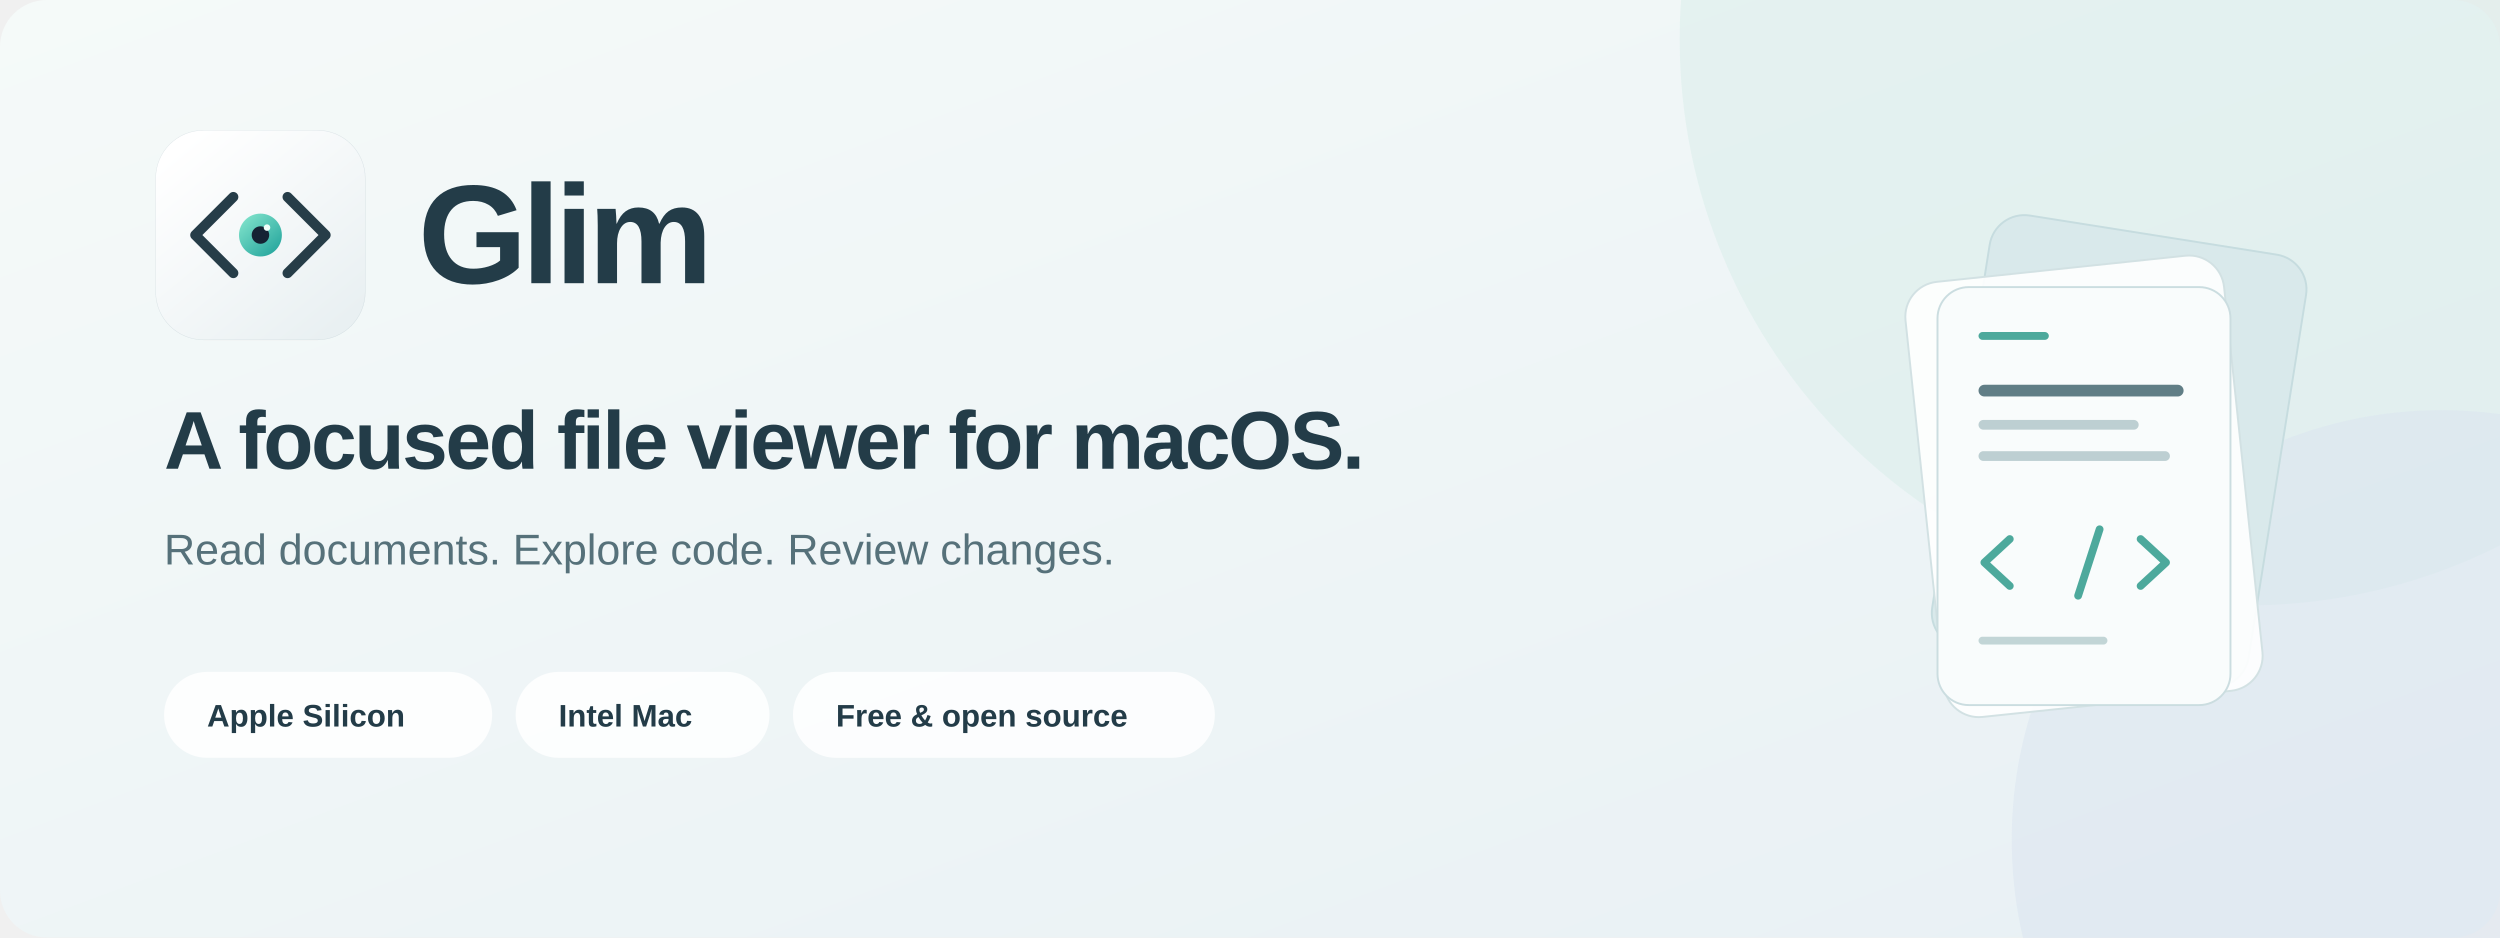
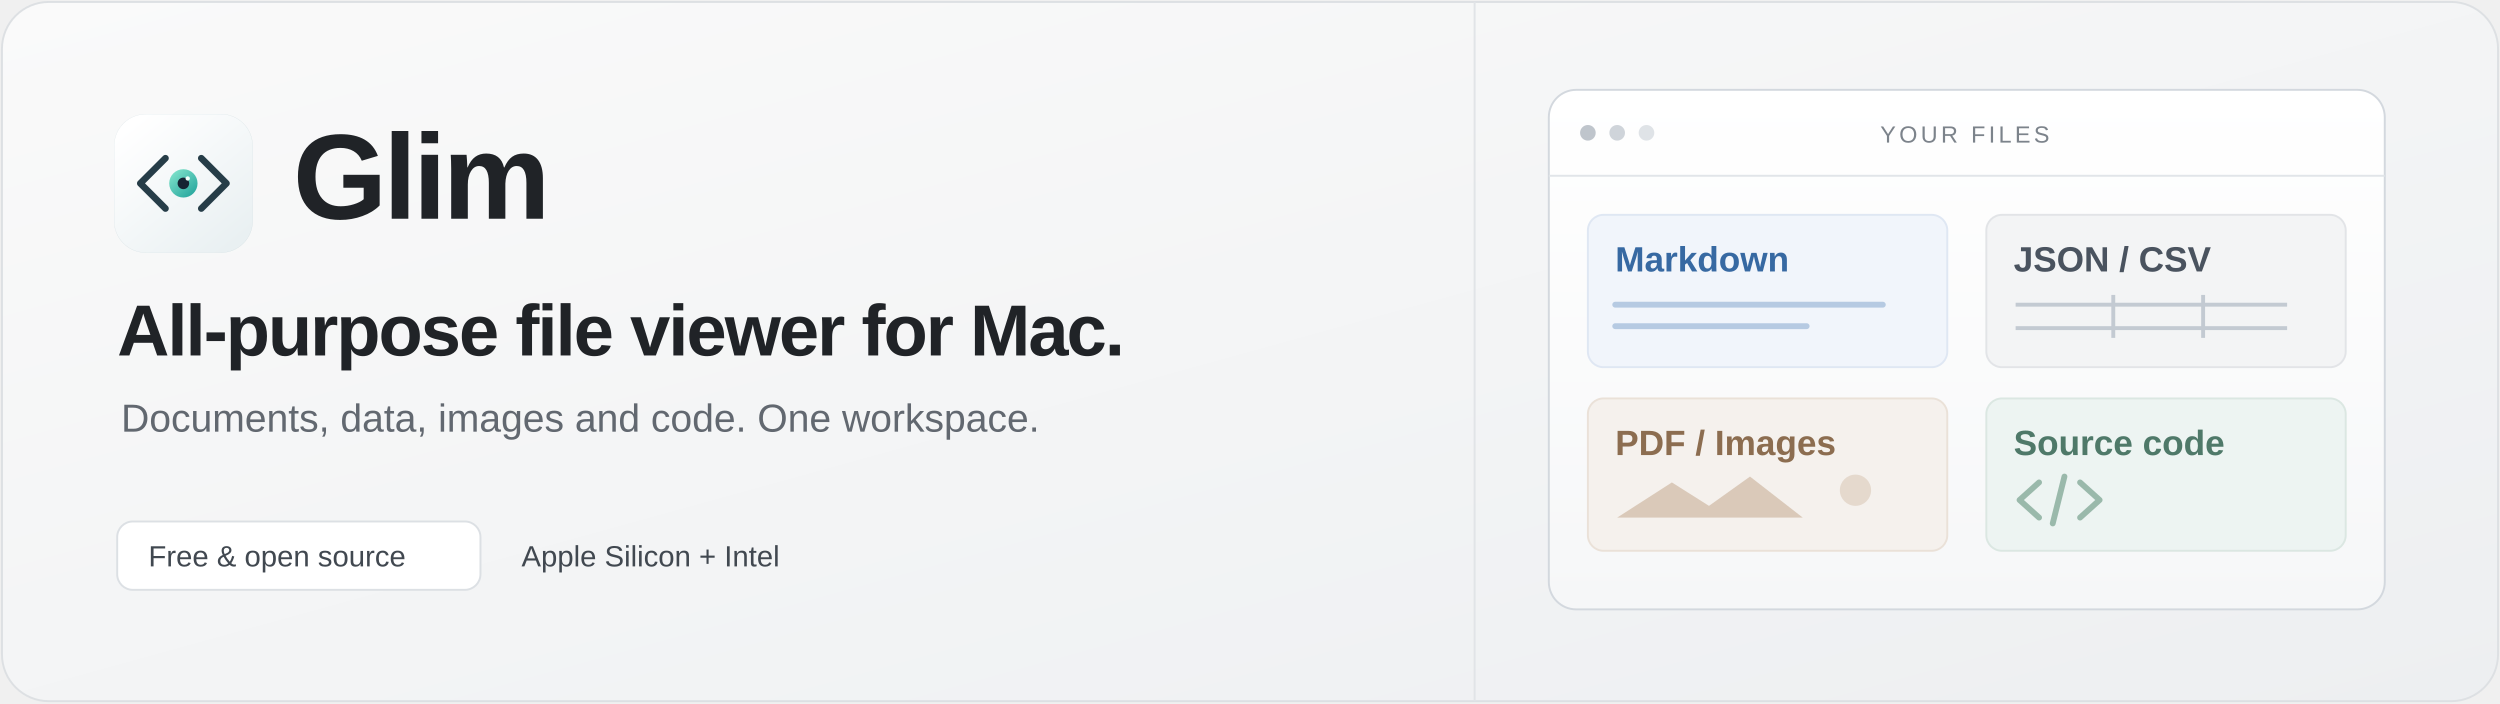
- <svg xmlns="http://www.w3.org/2000/svg" width="1280" height="480" viewBox="0 0 1280 480">
+ <svg xmlns="http://www.w3.org/2000/svg" width="1280" height="360" viewBox="0 0 1280 360" role="img" aria-labelledby="title description">
  <defs>
-     <linearGradient id="bg" x2="1" y2="1">
-       <stop stop-color="#f5faf9" />
-       <stop offset="1" stop-color="#e8f0f4" />
+     <linearGradient id="background" x1="0" y1="0" x2="1" y2="1">
+       <stop stop-color="#FAFAFA" />
+       <stop offset="1" stop-color="#EDEFF1" />
+     </linearGradient>
+     <linearGradient id="card" x1="0" y1="0" x2="0" y2="1">
+       <stop stop-color="#FFFFFF" />
+       <stop offset="1" stop-color="#F6F7F8" />
    </linearGradient>
  </defs>
-   <rect width="1280" height="480" rx="24" fill="url(#bg)" />
-   <circle cx="1150" cy="20" r="290" fill="#d4ece7" opacity=".45" />
-   <circle cx="1250" cy="430" r="220" fill="#d9e4ef" opacity=".5" />
-   <g fill="none" transform="translate(76 63) scale(.112)">
+   <rect x="1" y="1" width="1278" height="358" rx="24" fill="url(#background)" stroke="#DDE0E3" />
+   <path d="M755 1V359" stroke="#E1E4E7" />
+   <g fill="none" transform="translate(56 56) scale(.074)">
    <defs>
      <linearGradient id="surface" x1="160" y1="100" x2="850" y2="940" gradientUnits="userSpaceOnUse">
        <stop stop-color="#FFFFFF" />
        <stop offset="1" stop-color="#E9F0F2" />
      </linearGradient>
      <linearGradient id="iris" x1="441" y1="432" x2="582" y2="592" gradientUnits="userSpaceOnUse">
        <stop stop-color="#7CE0C9" />
        <stop offset="1" stop-color="#29A89F" />
      </linearGradient>
    </defs>
    <rect x="32" y="32" width="960" height="960" rx="220" fill="url(#surface)" />
    <rect x="33" y="33" width="958" height="958" rx="219" stroke="#C7D4D9" stroke-opacity=".65" stroke-width="2" />
    <path d="M388 338 214 512 388 686" stroke="#263D48" stroke-width="46" stroke-linecap="round" stroke-linejoin="round" />
    <path d="M636 338 810 512 636 686" stroke="#263D48" stroke-width="46" stroke-linecap="round" stroke-linejoin="round" />
    <circle cx="512" cy="512" r="98" fill="url(#iris)" />
    <circle cx="512" cy="512" r="40" fill="#152333" />
    <circle cx="542" cy="478" r="15" fill="#F1FFFA" />
  </g>
-   <g font-family="-apple-system, BlinkMacSystemFont, Arial, sans-serif" fill="#233c48">
-     <text x="214" y="145" font-size="72" font-weight="700" letter-spacing="-3">Glim</text>
-     <text x="84" y="240" font-size="42" font-weight="600" letter-spacing="-1.2">A focused file viewer for macOS.</text>
-     <text x="84" y="289" font-size="22" fill="#56717a">Read documents. Explore code. Review changes.</text>
-     <g font-size="16" font-weight="600">
-       <rect x="84" y="344" width="168" height="44" rx="22" fill="#fff" fill-opacity=".85" />
-       <text x="106" y="372">Apple Silicon</text>
-       <rect x="264" y="344" width="130" height="44" rx="22" fill="#fff" fill-opacity=".85" />
-       <text x="286" y="372">Intel Mac</text>
-       <rect x="406" y="344" width="216" height="44" rx="22" fill="#fff" fill-opacity=".85" />
-       <text x="428" y="372">Free &amp; open source</text>
+   <g font-family="-apple-system, BlinkMacSystemFont, 'Segoe UI', Arial, sans-serif">
+     <text x="150" y="112" fill="#202327" font-size="62" font-weight="700" letter-spacing="-2">Glim</text>
+     <text x="60" y="182" fill="#202327" font-size="37" font-weight="600" letter-spacing="-1">All-purpose file viewer for Mac.</text>
+     <text x="62" y="221" fill="#626870" font-size="20">Documents, data, images and code. One workspace.</text>
+     <g font-size="15" fill="#414850">
+       <rect x="60" y="267" width="186" height="35" rx="8" fill="#FFFFFF" stroke="#DCE0E4" />
+       <text x="76" y="290">Free &amp; open source</text>
+       <text x="267" y="290">Apple Silicon + Intel</text>
+     </g>
+     <g transform="translate(793 46)">
+       <rect x="0" y="0" width="428" height="266" rx="14" fill="url(#card)" stroke="#D3D8DE" />
+       <path d="M0 44H428" stroke="#E1E5E9" />
+       <circle cx="20" cy="22" r="4" fill="#BFC5CC" />
+       <circle cx="35" cy="22" r="4" fill="#CFD4DA" />
+       <circle cx="50" cy="22" r="4" fill="#DFE3E7" />
+       <text x="213" y="27" text-anchor="middle" font-size="12" fill="#7C838B" letter-spacing="1.7">YOUR FILES</text>
+       <g transform="translate(20 64)">
+         <rect width="184" height="78" rx="8" fill="#F1F5FB" stroke="#DFE7F3" />
+         <text x="14" y="29" font-size="18" font-weight="600" fill="#3769A2">Markdown</text>
+         <path d="M14 46H151M14 57H112" stroke="#B6CAE2" stroke-width="3" stroke-linecap="round" />
+       </g>
+       <g transform="translate(224 64)">
+         <rect width="184" height="78" rx="8" fill="#F3F4F5" stroke="#E2E4E7" />
+         <text x="14" y="29" font-size="18" font-weight="600" fill="#4A535F">JSON / CSV</text>
+         <path d="M15 46H154M15 58H154M65 41V63M111 41V63" stroke="#C3CAD2" stroke-width="2" />
+       </g>
+       <g transform="translate(20 158)">
+         <rect width="184" height="78" rx="8" fill="#F5F1ED" stroke="#EAE1D8" />
+         <text x="14" y="29" font-size="18" font-weight="600" fill="#8C6D50">PDF / Images</text>
+         <path d="M15 61L43 43L62 55L83 40L110 61Z" fill="#DAC9B9" />
+         <circle cx="137" cy="47" r="8" fill="#E5D9CD" />
+       </g>
+       <g transform="translate(224 158)">
+         <rect width="184" height="78" rx="8" fill="#EDF4F2" stroke="#DBE7E2" />
+         <text x="14" y="29" font-size="18" font-weight="600" fill="#4F7969">Source code</text>
+         <path d="M27 43L17 52L27 61M48 43L58 52L48 61M40 40L34 64" fill="none" stroke="#9AB9AB" stroke-width="3" stroke-linecap="round" stroke-linejoin="round" />
+       </g>
    </g>
  </g>
-   <g transform="translate(985 119)" fill="none">
-     <rect x="18" y="0" width="164" height="224" rx="18" transform="rotate(9 100 112)" fill="#d9e9eb" stroke="#c6dcdf" />
-     <rect x="0" y="18" width="164" height="224" rx="18" transform="rotate(-6 82 130)" fill="#fff" fill-opacity=".9" stroke="#d2e1e3" />
-     <rect x="7" y="28" width="150" height="214" rx="16" fill="#f9fcfc" stroke="#cbdde0" />
-     <rect x="28" y="51" width="36" height="4" rx="2" fill="#4da99c" />
-     <rect x="28" y="78" width="105" height="6" rx="3" fill="#617e86" />
-     <rect x="28" y="96" width="82" height="5" rx="2.5" fill="#bdcfd2" />
-     <rect x="28" y="112" width="98" height="5" rx="2.5" fill="#bdcfd2" />
-     <path d="m44 157-13 12 13 12m67-24 13 12-13 12m-21-29-11 34" stroke="#4da99c" stroke-width="4" stroke-linecap="round" stroke-linejoin="round" />
-     <rect x="28" y="207" width="66" height="4" rx="2" fill="#c2d5d6" />
-   </g>
</svg>
